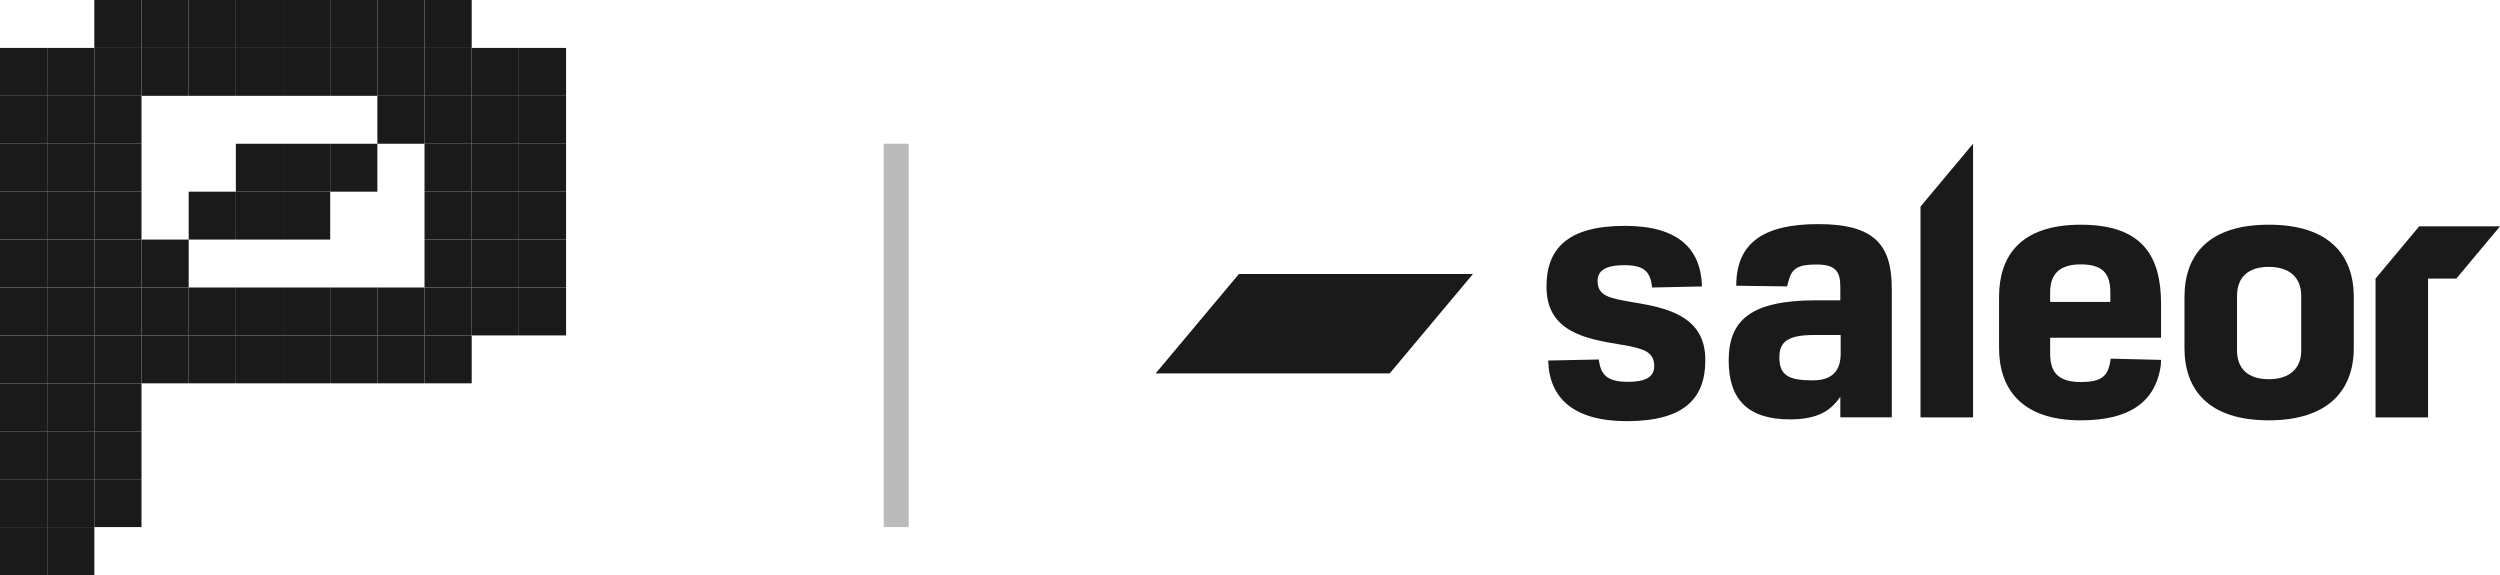
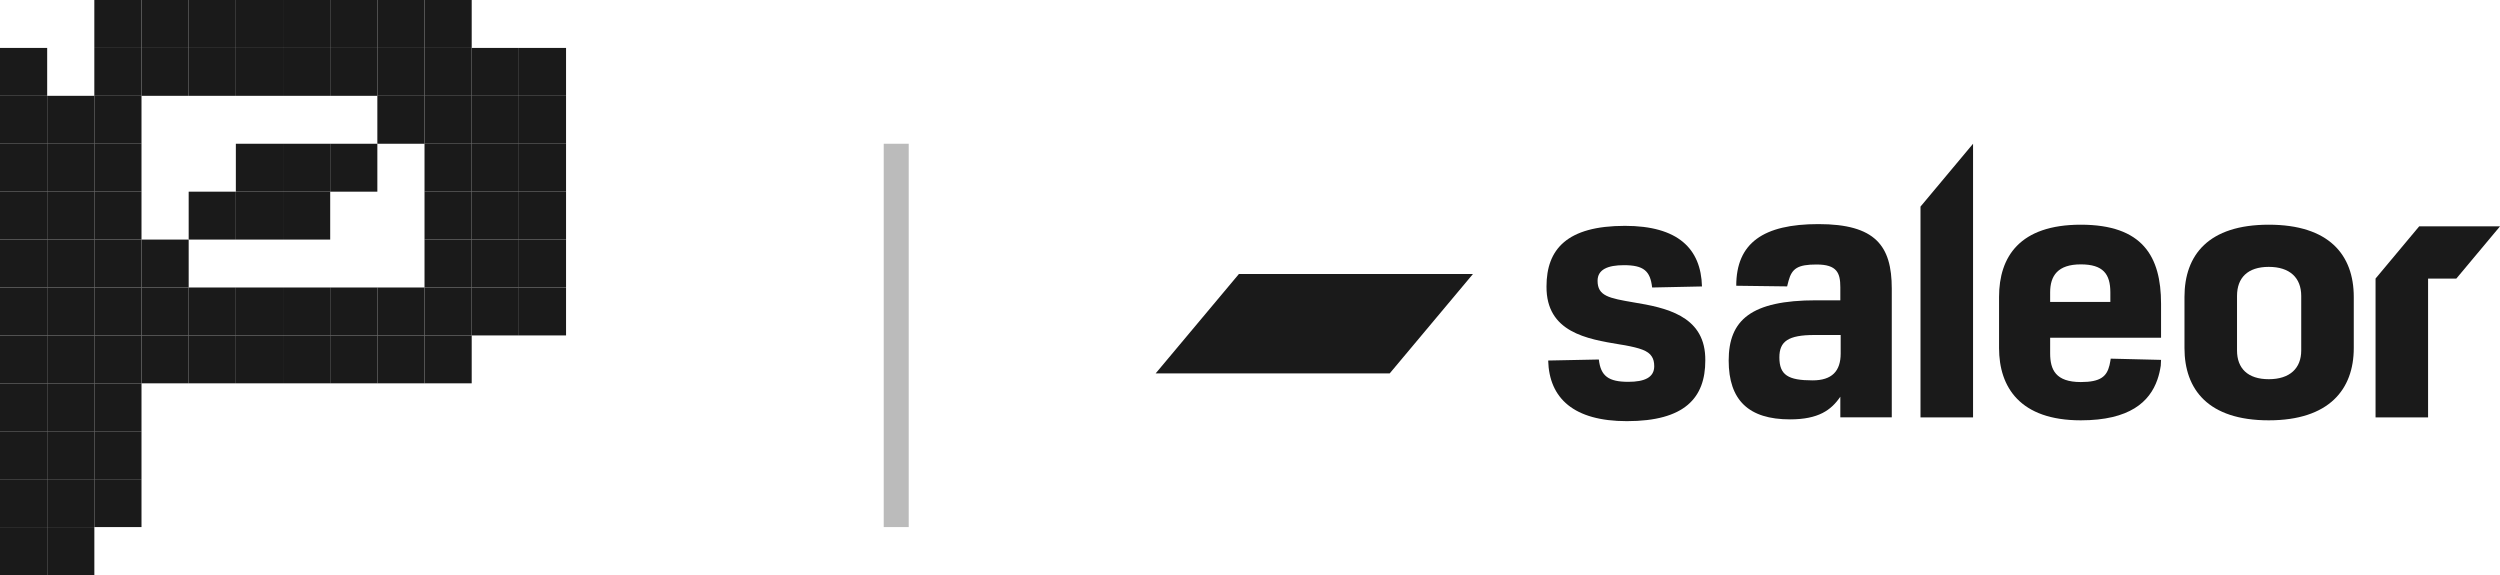
<svg xmlns="http://www.w3.org/2000/svg" width="100" height="23" viewBox="0 0 100 23" fill="none">
  <g clip-path="url(#clip0_2099_666)">
    <path d="M5.66 0H3.773V1.917H5.66V0Z" fill="#1a1a1a" />
    <path d="M7.547 0H5.66V1.917H7.547V0Z" fill="#1a1a1a" />
    <path d="M9.434 0H7.547V1.917H9.434V0Z" fill="#1a1a1a" />
    <path d="M11.321 0H9.434V1.917H11.321V0Z" fill="#1a1a1a" />
    <path d="M13.208 0H11.321V1.917H13.208V0Z" fill="#1a1a1a" />
    <path d="M15.094 0H13.207V1.917H15.094V0Z" fill="#1a1a1a" />
    <path d="M16.981 0H15.094V1.917H16.981V0Z" fill="#1a1a1a" />
    <path d="M18.868 0H16.981V1.917H18.868V0Z" fill="#1a1a1a" />
-     <path d="M1.887 1.917H0V3.833H1.887V1.917Z" fill="#1a1a1a" />
-     <path d="M3.774 1.917H1.887V3.833H3.774V1.917Z" fill="#1a1a1a" />
+     <path d="M1.887 1.917H0V 3.833H1.887V1.917Z" fill="#1a1a1a" />
+     <path d="M3.774 1.917H1.887Vcat .env.local3.833H3.774V1.917Z" fill="#1a1a1a" />
    <path d="M5.66 1.917H3.773V3.833H5.66V1.917Z" fill="#1a1a1a" />
    <path d="M7.547 1.917H5.66V3.833H7.547V1.917Z" fill="#1a1a1a" />
    <path d="M9.434 1.917H7.547V3.833H9.434V1.917Z" fill="#1a1a1a" />
    <path d="M11.321 1.917H9.434V3.833H11.321V1.917Z" fill="#1a1a1a" />
    <path d="M13.208 1.917H11.321V3.833H13.208V1.917Z" fill="#1a1a1a" />
    <path d="M15.094 1.917H13.207V3.833H15.094V1.917Z" fill="#1a1a1a" />
    <path d="M16.981 1.917H15.094V3.833H16.981V1.917Z" fill="#1a1a1a" />
    <path d="M18.868 1.917H16.981V3.833H18.868V1.917Z" fill="#1a1a1a" />
    <path d="M20.755 1.917H18.868V3.833H20.755V1.917Z" fill="#1a1a1a" />
    <path d="M22.642 1.917H20.755V3.833H22.642V1.917Z" fill="#1a1a1a" />
    <path d="M1.887 3.833H0V5.75H1.887V3.833Z" fill="#1a1a1a" />
    <path d="M3.774 3.833H1.887V5.75H3.774V3.833Z" fill="#1a1a1a" />
    <path d="M5.66 3.833H3.773V5.75H5.66V3.833Z" fill="#1a1a1a" />
    <path d="M16.981 3.833H15.094V5.75H16.981V3.833Z" fill="#1a1a1a" />
    <path d="M18.868 3.833H16.981V5.75H18.868V3.833Z" fill="#1a1a1a" />
    <path d="M20.755 3.833H18.868V5.75H20.755V3.833Z" fill="#1a1a1a" />
    <path d="M22.642 3.833H20.755V5.75H22.642V3.833Z" fill="#1a1a1a" />
    <path d="M1.887 5.75H0V7.667H1.887V5.75Z" fill="#1a1a1a" />
    <path d="M3.774 5.75H1.887V7.667H3.774V5.75Z" fill="#1a1a1a" />
    <path d="M5.66 5.75H3.773V7.667H5.66V5.75Z" fill="#1a1a1a" />
    <path d="M11.321 5.75H9.434V7.667H11.321V5.75Z" fill="#1a1a1a" />
    <path d="M13.208 5.75H11.321V7.667H13.208V5.75Z" fill="#1a1a1a" />
    <path d="M15.094 5.75H13.207V7.667H15.094V5.75Z" fill="#1a1a1a" />
    <path d="M18.868 5.75H16.981V7.667H18.868V5.75Z" fill="#1a1a1a" />
    <path d="M20.755 5.75H18.868V7.667H20.755V5.75Z" fill="#1a1a1a" />
    <path d="M22.642 5.75H20.755V7.667H22.642V5.75Z" fill="#1a1a1a" />
    <path d="M1.887 7.667H0V9.583H1.887V7.667Z" fill="#1a1a1a" />
    <path d="M3.774 7.667H1.887V9.583H3.774V7.667Z" fill="#1a1a1a" />
    <path d="M5.66 7.667H3.773V9.583H5.66V7.667Z" fill="#1a1a1a" />
    <path d="M9.434 7.667H7.547V9.583H9.434V7.667Z" fill="#1a1a1a" />
    <path d="M11.321 7.667H9.434V9.583H11.321V7.667Z" fill="#1a1a1a" />
    <path d="M13.208 7.667H11.321V9.583H13.208V7.667Z" fill="#1a1a1a" />
    <path d="M18.868 7.667H16.981V9.583H18.868V7.667Z" fill="#1a1a1a" />
    <path d="M20.755 7.667H18.868V9.583H20.755V7.667Z" fill="#1a1a1a" />
    <path d="M22.642 7.667H20.755V9.583H22.642V7.667Z" fill="#1a1a1a" />
    <path d="M1.887 9.583H0V11.5H1.887V9.583Z" fill="#1a1a1a" />
    <path d="M3.774 9.583H1.887V11.5H3.774V9.583Z" fill="#1a1a1a" />
    <path d="M5.66 9.583H3.773V11.5H5.66V9.583Z" fill="#1a1a1a" />
    <path d="M7.547 9.583H5.66V11.5H7.547V9.583Z" fill="#1a1a1a" />
    <path d="M18.868 9.583H16.981V11.5H18.868V9.583Z" fill="#1a1a1a" />
    <path d="M20.755 9.583H18.868V11.5H20.755V9.583Z" fill="#1a1a1a" />
    <path d="M22.642 9.583H20.755V11.5H22.642V9.583Z" fill="#1a1a1a" />
    <path d="M1.887 11.5H0V13.417H1.887V11.5Z" fill="#1a1a1a" />
    <path d="M3.774 11.5H1.887V13.417H3.774V11.5Z" fill="#1a1a1a" />
    <path d="M5.66 11.5H3.773V13.417H5.66V11.5Z" fill="#1a1a1a" />
    <path d="M7.547 11.5H5.66V13.417H7.547V11.5Z" fill="#1a1a1a" />
    <path d="M9.434 11.5H7.547V13.417H9.434V11.5Z" fill="#1a1a1a" />
    <path d="M11.321 11.5H9.434V13.417H11.321V11.5Z" fill="#1a1a1a" />
    <path d="M13.208 11.5H11.321V13.417H13.208V11.5Z" fill="#1a1a1a" />
    <path d="M15.094 11.5H13.207V13.417H15.094V11.5Z" fill="#1a1a1a" />
    <path d="M16.981 11.5H15.094V13.417H16.981V11.5Z" fill="#1a1a1a" />
    <path d="M18.868 11.5H16.981V13.417H18.868V11.5Z" fill="#1a1a1a" />
    <path d="M20.755 11.5H18.868V13.417H20.755V11.5Z" fill="#1a1a1a" />
    <path d="M22.642 11.5H20.755V13.417H22.642V11.5Z" fill="#1a1a1a" />
    <path d="M1.887 13.417H0V15.333H1.887V13.417Z" fill="#1a1a1a" />
    <path d="M3.774 13.417H1.887V15.333H3.774V13.417Z" fill="#1a1a1a" />
    <path d="M5.66 13.417H3.773V15.333H5.66V13.417Z" fill="#1a1a1a" />
    <path d="M7.547 13.417H5.66V15.333H7.547V13.417Z" fill="#1a1a1a" />
    <path d="M9.434 13.417H7.547V15.333H9.434V13.417Z" fill="#1a1a1a" />
    <path d="M11.321 13.417H9.434V15.333H11.321V13.417Z" fill="#1a1a1a" />
    <path d="M13.208 13.417H11.321V15.333H13.208V13.417Z" fill="#1a1a1a" />
    <path d="M15.094 13.417H13.207V15.333H15.094V13.417Z" fill="#1a1a1a" />
    <path d="M16.981 13.417H15.094V15.333H16.981V13.417Z" fill="#1a1a1a" />
    <path d="M18.868 13.417H16.981V15.333H18.868V13.417Z" fill="#1a1a1a" />
    <path d="M1.887 15.333H0V17.25H1.887V15.333Z" fill="#1a1a1a" />
    <path d="M3.774 15.333H1.887V17.25H3.774V15.333Z" fill="#1a1a1a" />
    <path d="M5.66 15.333H3.773V17.25H5.66V15.333Z" fill="#1a1a1a" />
    <path d="M1.887 17.25H0V19.167H1.887V17.25Z" fill="#1a1a1a" />
    <path d="M3.774 17.25H1.887V19.167H3.774V17.25Z" fill="#1a1a1a" />
    <path d="M5.66 17.25H3.773V19.167H5.66V17.25Z" fill="#1a1a1a" />
    <path d="M1.887 19.167H0V21.083H1.887V19.167Z" fill="#1a1a1a" />
    <path d="M3.774 19.167H1.887V21.083H3.774V19.167Z" fill="#1a1a1a" />
    <path d="M5.66 19.167H3.773V21.083H5.66V19.167Z" fill="#1a1a1a" />
    <path d="M1.887 21.083H0V23H1.887V21.083Z" fill="#1a1a1a" />
    <path d="M3.774 21.083H1.887V23H3.774V21.083Z" fill="#1a1a1a" />
    <path opacity="0.3" d="M35.849 5.75V21.083" stroke="#1a1a1a" />
    <path d="M58.919 10.959H49.557L46.227 14.935H55.589L58.919 10.959Z" fill="#1a1a1a" />
    <path d="M72.504 15.215C71.525 15.215 71.175 15.003 71.175 14.294C71.175 13.656 71.525 13.4 72.577 13.4H73.627V14.138C73.627 14.847 73.277 15.215 72.504 15.215ZM71.599 16.775C72.737 16.775 73.248 16.406 73.613 15.868V16.692H75.671V11.543C75.671 9.828 75.014 8.964 72.737 8.964C70.533 8.964 69.45 9.72 69.45 11.43L71.485 11.456C71.5 11.384 71.526 11.293 71.542 11.233C71.677 10.737 71.91 10.58 72.664 10.58C73.481 10.58 73.613 10.92 73.613 11.487V12.012H72.649C70.037 12.012 69.147 12.805 69.147 14.422C69.147 16.009 69.95 16.775 71.599 16.775Z" fill="#1a1a1a" />
    <path d="M66.071 14.26C65.923 14.021 65.577 13.92 64.998 13.811C64.931 13.8 64.864 13.789 64.796 13.778C63.481 13.561 61.846 13.291 61.86 11.458C61.86 9.969 62.678 9.034 64.998 9.034C67.114 9.034 68.04 9.941 68.079 11.458L66.085 11.5C66.012 10.834 65.744 10.607 64.956 10.607C64.314 10.607 63.903 10.778 63.903 11.231C63.903 11.84 64.356 11.926 65.348 12.096C66.617 12.304 68.139 12.62 68.209 14.26C68.211 14.312 68.212 14.367 68.212 14.422C68.212 15.911 67.394 16.846 65.074 16.846C62.958 16.846 61.967 15.938 61.927 14.421L63.954 14.38C64.027 15.045 64.345 15.273 65.132 15.273C65.775 15.273 66.169 15.102 66.169 14.649C66.169 14.486 66.137 14.359 66.071 14.26Z" fill="#1a1a1a" />
    <path d="M76.82 8.264L78.922 5.75V16.695H76.82V8.264Z" fill="#1a1a1a" />
    <path d="M90.751 16.813C93.159 16.813 94.151 15.58 94.151 13.921V11.88C94.151 10.193 93.159 8.988 90.751 8.988C88.343 8.988 87.379 10.193 87.379 11.88V13.921C87.379 15.58 88.328 16.813 90.751 16.813ZM90.751 15.168C89.904 15.168 89.481 14.729 89.481 14.02V11.837C89.481 11.114 89.904 10.675 90.75 10.675C91.597 10.675 92.049 11.114 92.049 11.838V14.02C92.049 14.729 91.597 15.168 90.751 15.168Z" fill="#1a1a1a" />
    <path d="M82.006 12.078V11.695C82.006 11.029 82.312 10.575 83.232 10.575C84.122 10.575 84.414 10.958 84.414 11.695V12.078H82.006ZM83.231 16.813C85.191 16.813 85.986 16.071 86.295 15.187C86.359 15.005 86.402 14.816 86.431 14.626C86.438 14.511 86.44 14.436 86.442 14.395L84.427 14.346C84.427 14.354 84.424 14.379 84.424 14.379C84.424 14.379 84.399 14.534 84.38 14.61C84.271 15.053 84.03 15.282 83.232 15.282C82.225 15.282 82.006 14.786 82.006 14.134V13.51H86.442V12.149C86.442 10.249 85.698 8.988 83.232 8.988C80.794 8.988 79.962 10.264 79.962 11.88V13.921C79.962 15.495 80.808 16.813 83.231 16.813Z" fill="#1a1a1a" />
    <path d="M100 9.054L98.267 11.127L98.249 11.145H97.123V16.695H95.022V11.142L96.767 9.054H100Z" fill="#1a1a1a" />
  </g>
  <defs>
    <clipPath id="clip0_2099_666">
      <rect width="100" height="23" fill="#1a1a1a" />
    </clipPath>
  </defs>
</svg>
